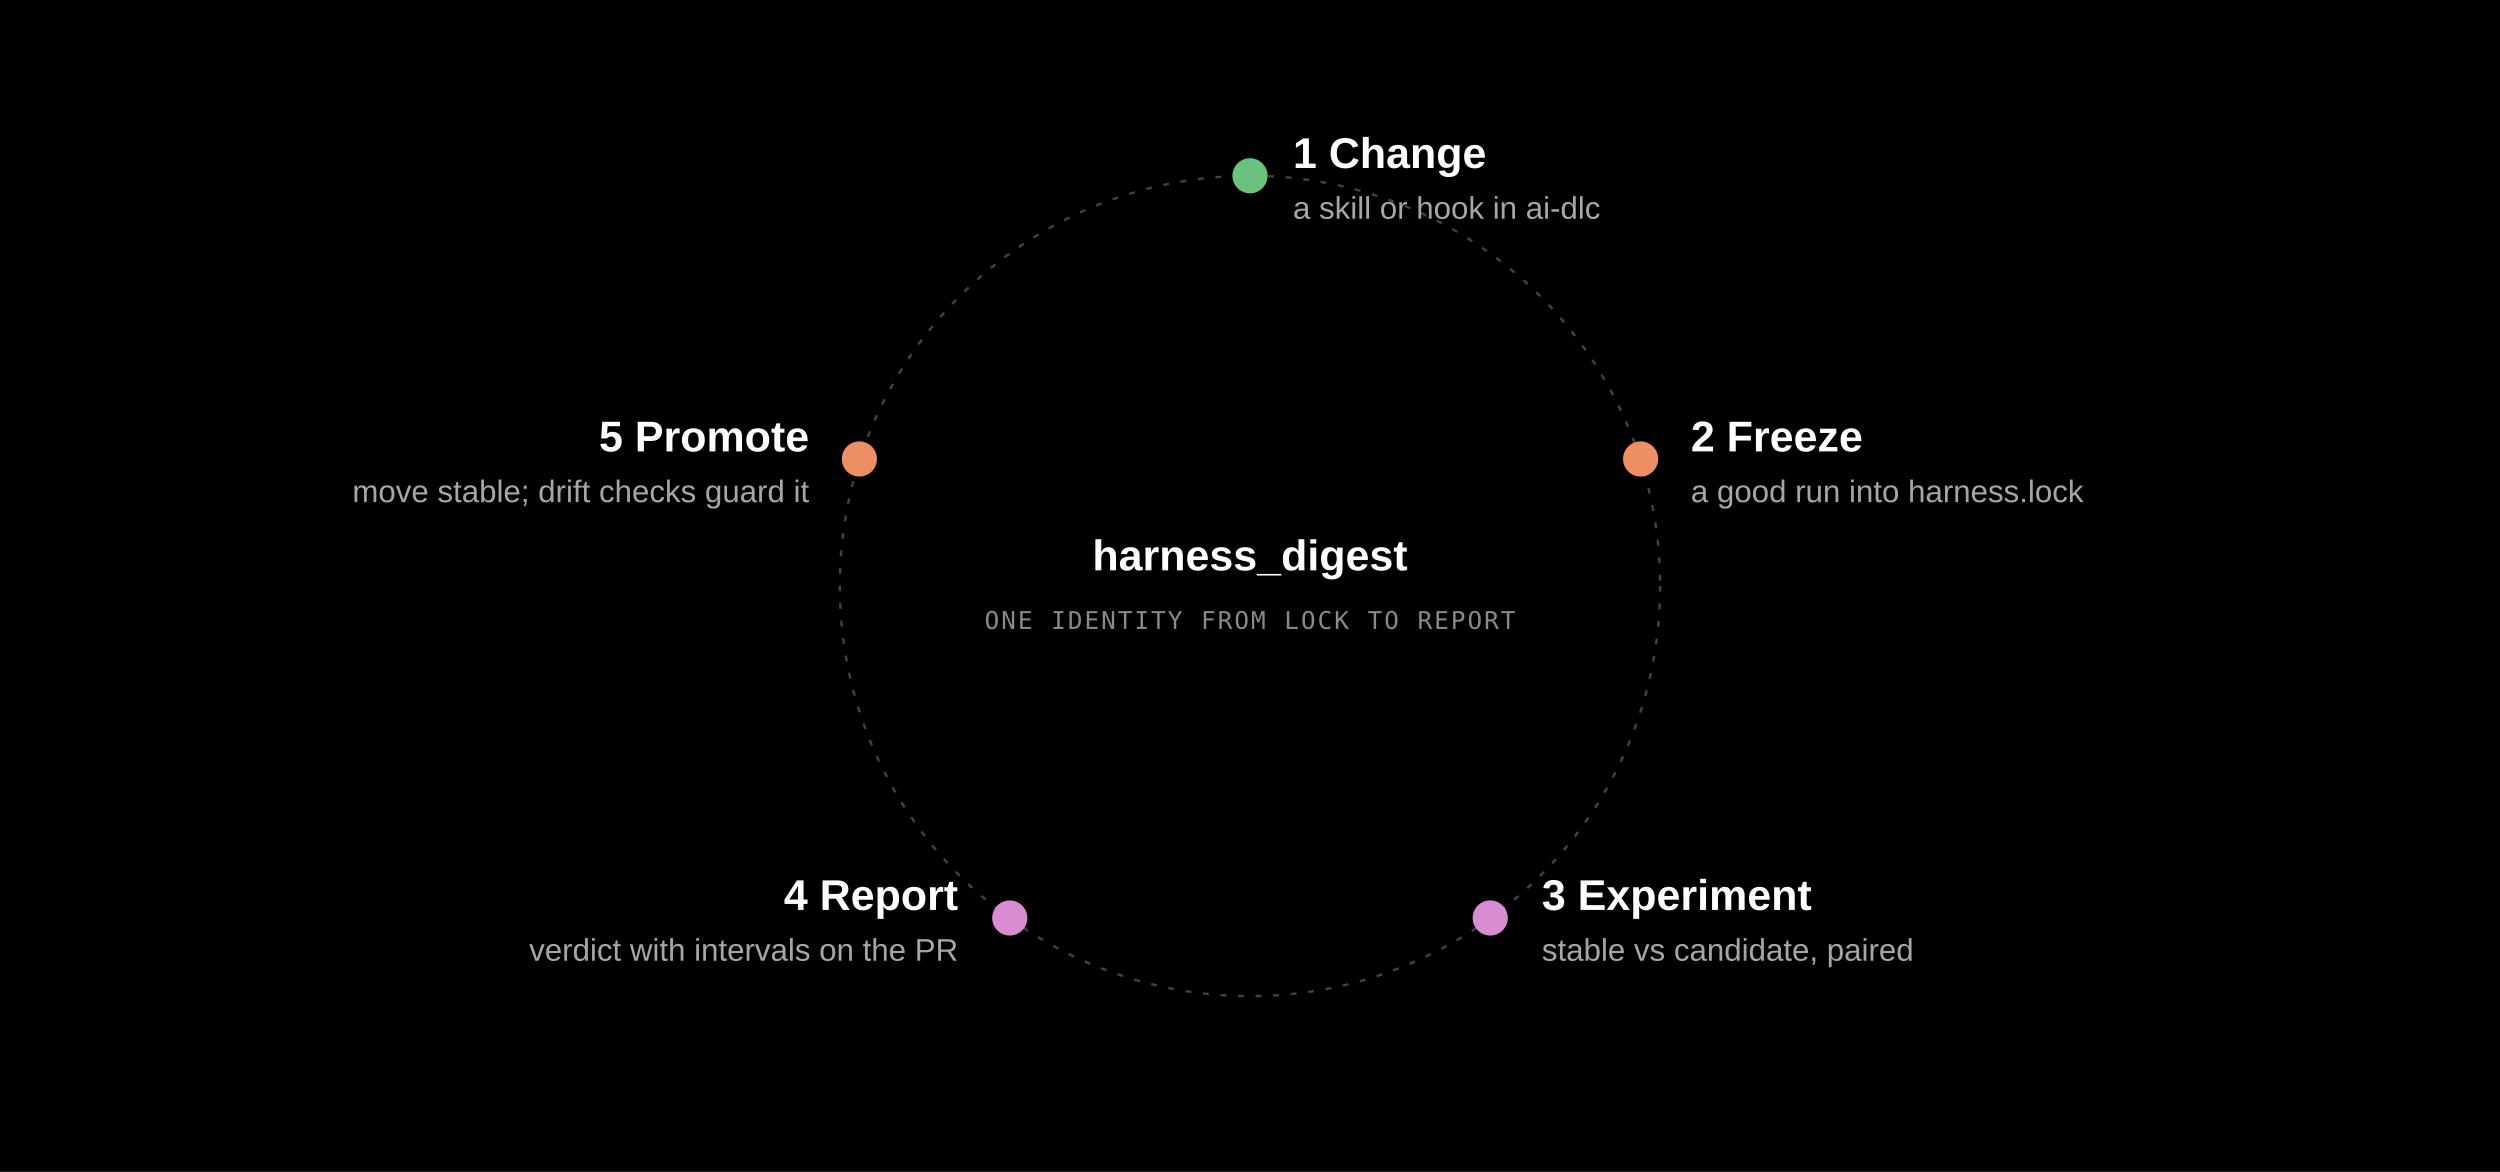
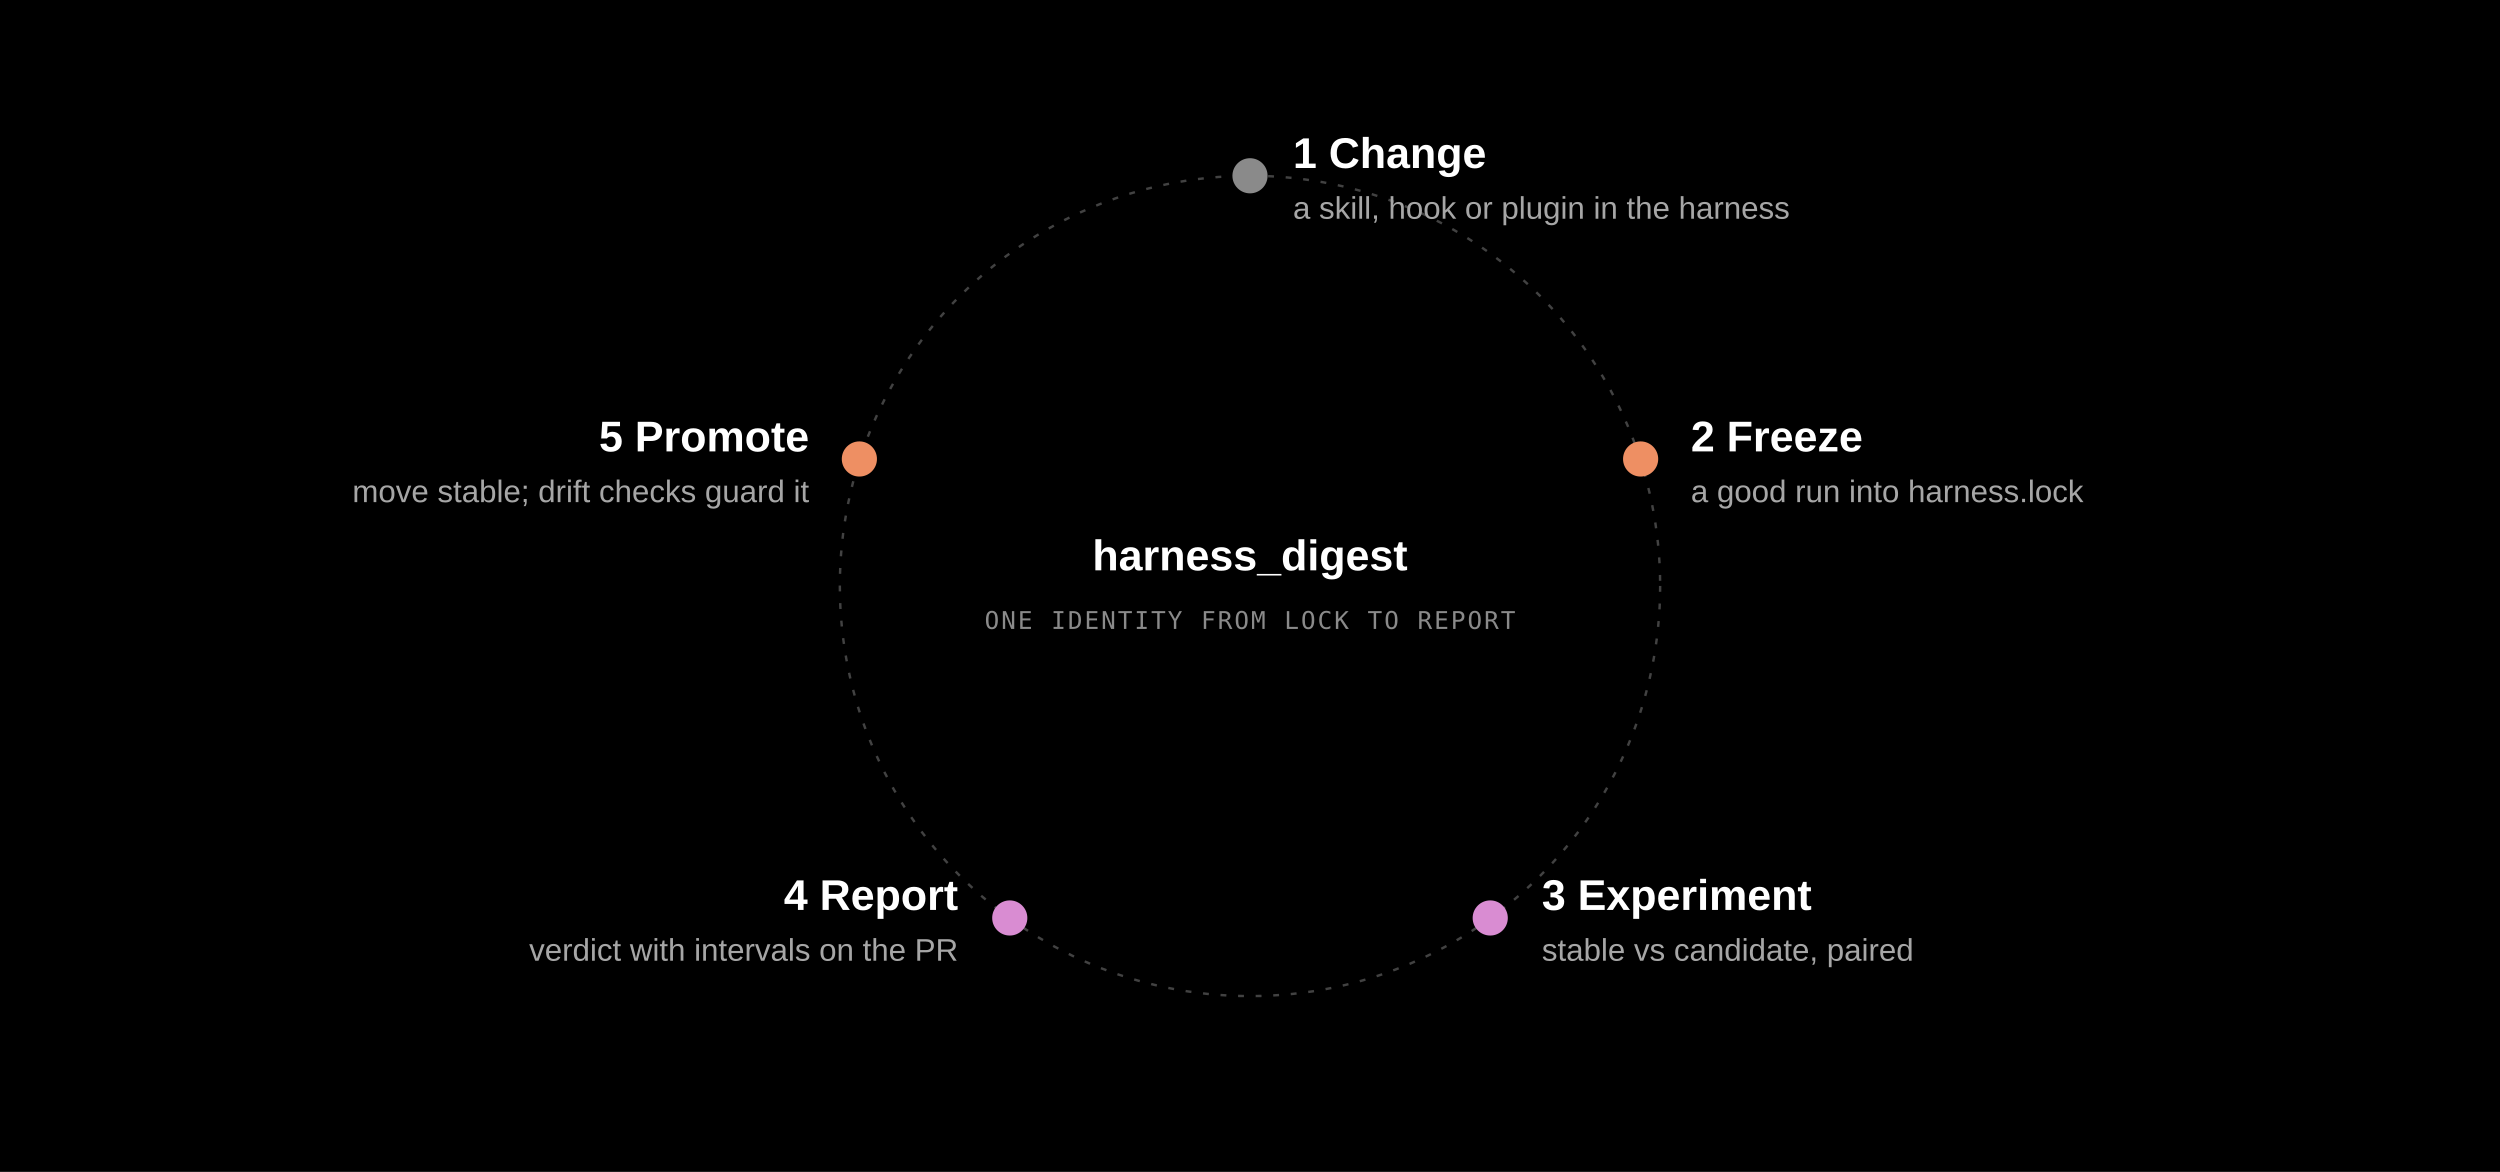
<svg xmlns="http://www.w3.org/2000/svg" class="af-d" viewBox="0 0 1280 600" role="img" aria-label="The harness improvement loop">
  <style>
  .af-d .bg { fill: var(--af-canvas, #000000); }
  .af-d .box { fill: var(--af-raised, #141414); }
  .af-d .box-hub { fill: var(--af-raised, #141414); stroke: var(--af-brand-line, #FFC400); stroke-width: 1.5; }
  .af-d .box-plan { fill: none; stroke: var(--af-line-strong, #6B6B6B); stroke-width: 1; stroke-dasharray: 4 4; }
  .af-d .box-ext { fill: var(--af-surface, #0A0A0A); stroke: var(--af-line-strong, #6B6B6B); stroke-width: 1; }
  .af-d .person { fill: var(--af-surface, #0A0A0A); stroke: var(--af-fg-subtle, #8A8A8A); stroke-width: 1; }
  .af-d .bound { fill: none; stroke: var(--af-rule, #424242); stroke-width: 1; stroke-dasharray: 2 5; }
  .af-d .bound-fill { fill: var(--af-surface, #0A0A0A); }
  .af-d .name { font: 700 15px "Archivo", "Helvetica Neue", Arial, sans-serif; font-stretch: 125%; fill: var(--af-fg, #FFFFFF); }
  .af-d .name-s { font: 700 13px "Archivo", "Helvetica Neue", Arial, sans-serif; font-stretch: 125%; fill: var(--af-fg, #FFFFFF); }
  .af-d .title { font: 700 20px "Archivo", "Helvetica Neue", Arial, sans-serif; font-stretch: 125%; fill: var(--af-fg, #FFFFFF); }
  .af-d .body { font: 400 12.5px "Red Hat Text", "Helvetica Neue", Arial, sans-serif; fill: var(--af-fg-muted, #A6A6A6); }
  .af-d .lbl { font: 500 10.5px "DM Mono", ui-monospace, Menlo, monospace; letter-spacing: .08em; fill: var(--af-fg-subtle, #8A8A8A); }
  .af-d .lbl-hi { font: 500 10.5px "DM Mono", ui-monospace, Menlo, monospace; letter-spacing: .08em; fill: var(--af-brand-text, #FFC400); }
  .af-d .edge { fill: none; stroke: var(--af-fg-subtle, #8A8A8A); stroke-width: 1.25; }
  .af-d .edge-plan { fill: none; stroke: var(--af-fg-subtle, #8A8A8A); stroke-width: 1.25; stroke-dasharray: 5 4; }
  .af-d .elabel { font: 400 11.5px "Red Hat Text", "Helvetica Neue", Arial, sans-serif; fill: var(--af-fg-subtle, #8A8A8A); }
  .af-d .arrowhead { fill: var(--af-fg-subtle, #8A8A8A); }
  .af-d .dot { fill: var(--af-dot-field, #262626); }
</style>
  <defs>
    <marker id="the-harness-improvement--arrow" viewBox="0 0 10 10" refX="9" refY="5" markerWidth="7" markerHeight="7" orient="auto-start-reverse">
      <path class="arrowhead" d="M0 0L10 5L0 10z" />
    </marker>
  </defs>
  <rect class="bg" width="1280" height="600" />
  <style>
  .af-d .name { font-size: 22px; }
  .af-d .body { font-size: 16px; }
  .af-d .lbl { font-size: 12.5px; }
  .af-d .elabel { font-size: 15px; }
</style>
  <circle cx="640" cy="300" r="210" fill="none" stroke="var(--af-rule, #424242)" stroke-width="1.25" stroke-dasharray="3 6" />
  <text class="name" x="640" y="292" text-anchor="middle">harness_digest</text>
  <text class="lbl" x="640" y="322" text-anchor="middle">ONE IDENTITY FROM LOCK TO REPORT</text>
-   <circle cx="640" cy="90" r="9" fill="var(--af-product-aidlc, #69C27E)" />
+   <circle cx="640" cy="90" r="9" fill="var(--af-fg-subtle, #8A8A8A)" />
  <text class="name" x="662.0" y="86.0" text-anchor="start">1  Change</text>
-   <text class="body" x="662.0" y="112.0" text-anchor="start">a skill or hook in ai-dlc</text>
+   <text class="body" x="662.0" y="112.0" text-anchor="start">a skill, hook or plugin in the harness</text>
  <circle cx="840" cy="235" r="9" fill="var(--af-product-hangar, #EE8F63)" />
  <text class="name" x="865.722" y="231.106" text-anchor="start">2  Freeze</text>
  <text class="body" x="865.722" y="257.106" text-anchor="start">a good run into harness.lock</text>
  <circle cx="763" cy="470" r="9" fill="var(--af-product-flightdeck, #D98CD2)" />
  <text class="name" x="789.435" y="465.894" text-anchor="start">3  Experiment</text>
  <text class="body" x="789.435" y="491.894" text-anchor="start">stable vs candidate, paired</text>
  <circle cx="517" cy="470" r="9" fill="var(--af-product-flightdeck, #D98CD2)" />
  <text class="name" x="490.565" y="465.894" text-anchor="end">4  Report</text>
  <text class="body" x="490.565" y="491.894" text-anchor="end">verdict with intervals on the PR</text>
  <circle cx="440" cy="235" r="9" fill="var(--af-product-hangar, #EE8F63)" />
  <text class="name" x="414.278" y="231.106" text-anchor="end">5  Promote</text>
  <text class="body" x="414.278" y="257.106" text-anchor="end">move stable; drift checks guard it</text>
</svg>
